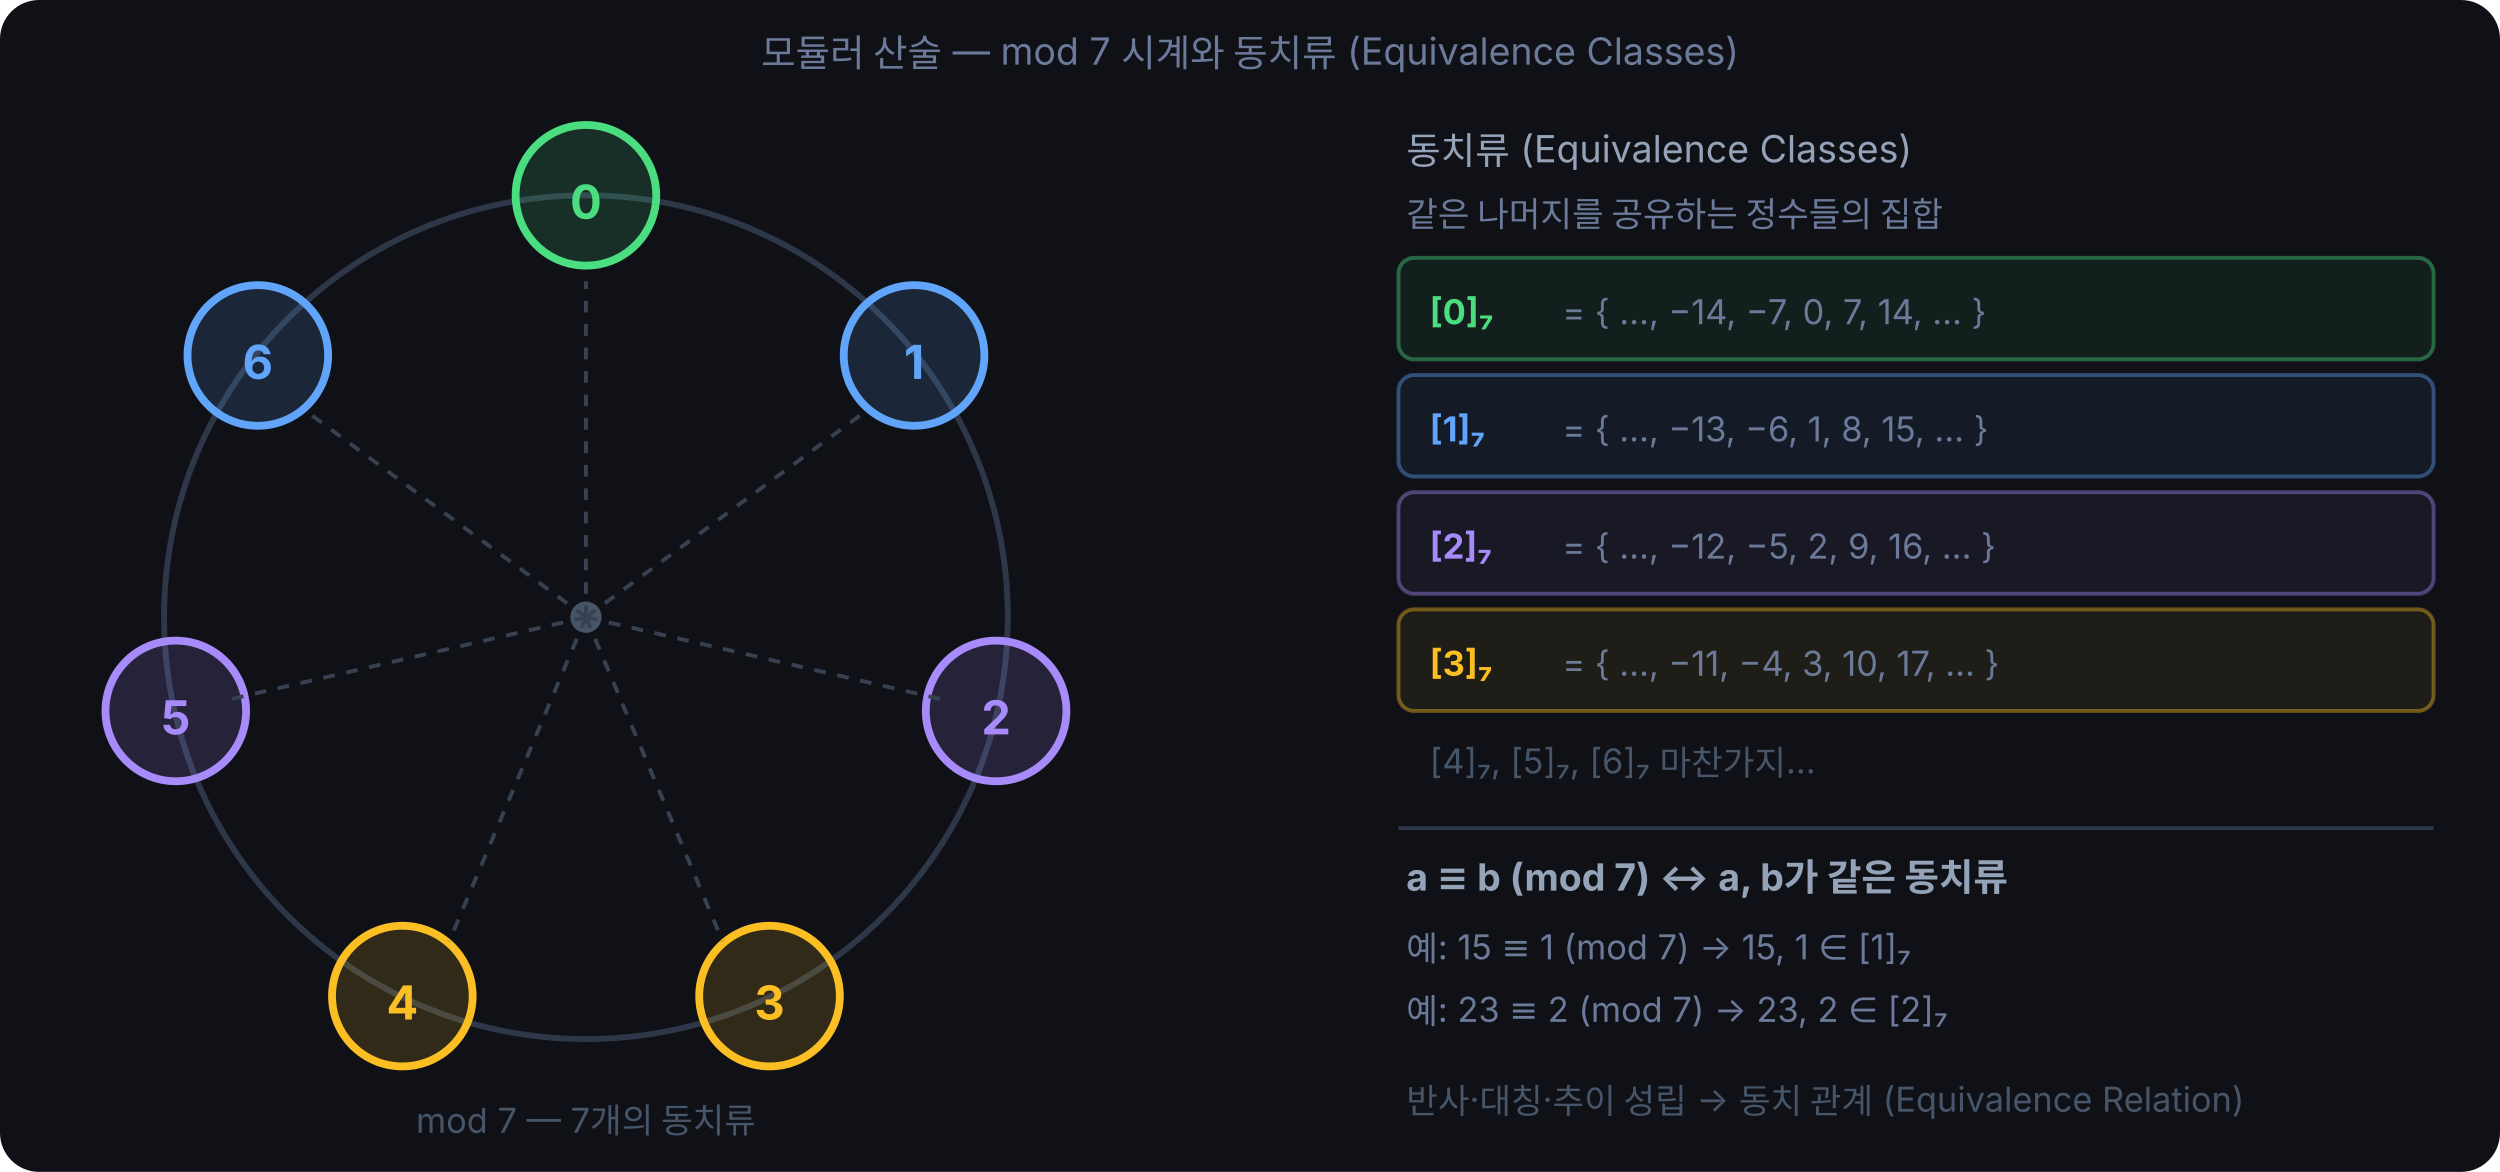
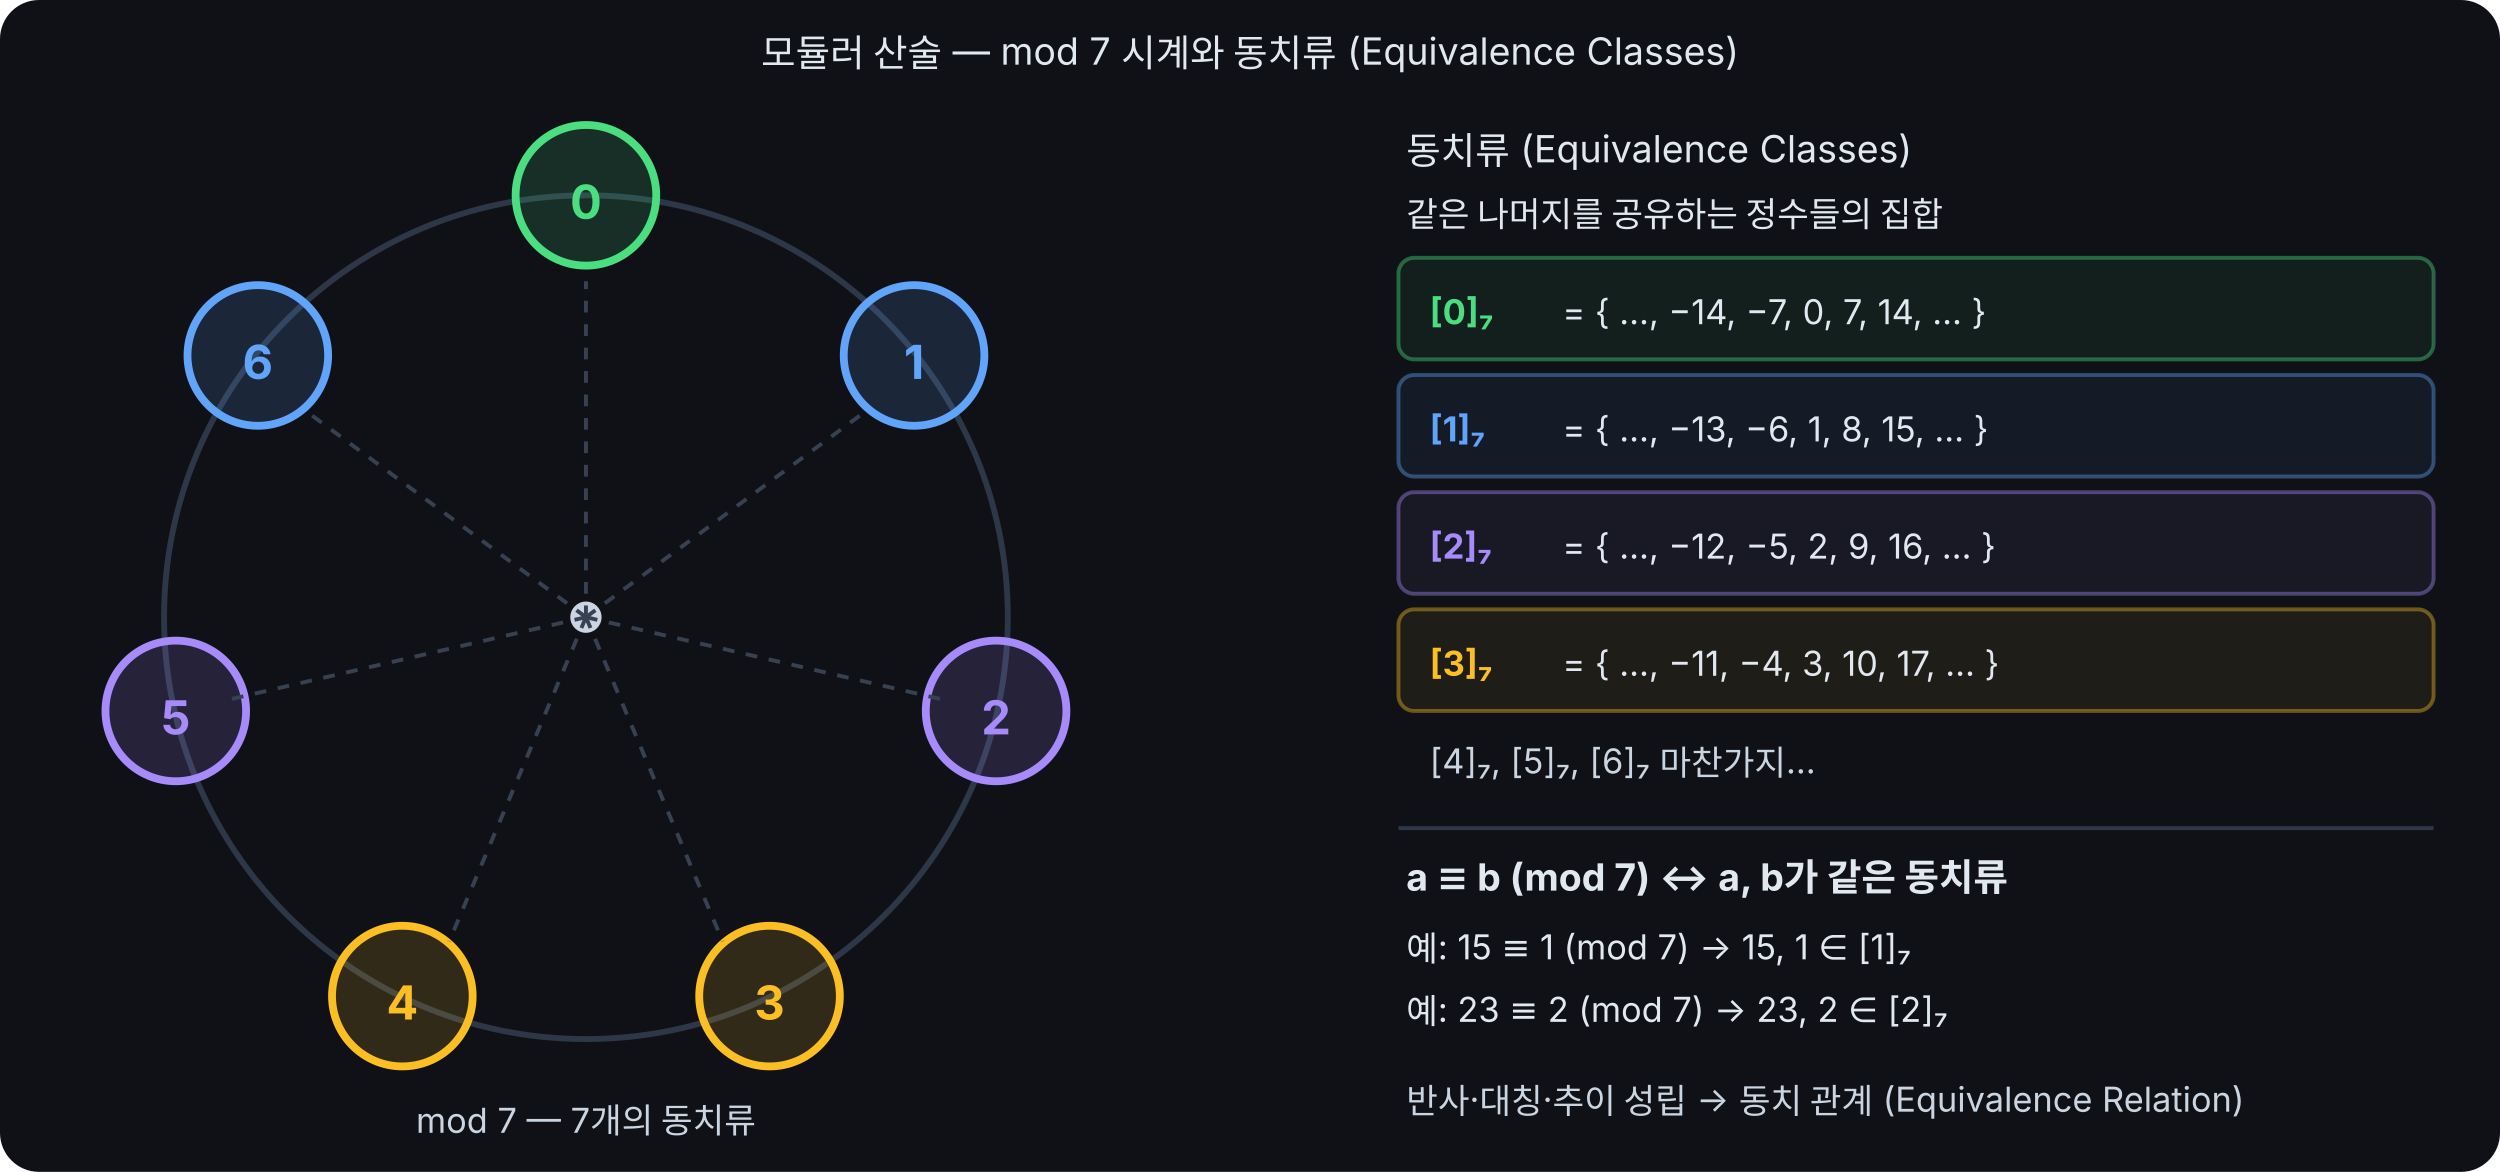
<svg xmlns="http://www.w3.org/2000/svg" viewBox="0 0 640 300" width="960" height="450">
  <rect width="640" height="300" fill="#0f1117" rx="10" />
-   <text x="320" y="17" text-anchor="middle" font-family="system-ui,-apple-system,sans-serif" font-size="9.6" fill="#6b7a99">모듈러 산술 — mod 7 시계와 동치류 (Equivalence Classes)</text>
+   <text x="320" y="17" text-anchor="middle" font-family="system-ui,-apple-system,sans-serif" font-size="9.6" fill="#e2e8f0">모듈러 산술 — mod 7 시계와 동치류 (Equivalence Classes)</text>
  <circle cx="150" cy="158" r="108" fill="none" stroke="#2d3748" stroke-width="1.5" />
-   <circle cx="150" cy="158" r="4" fill="#475569" />
+   <circle cx="150" cy="158" r="4" fill="#cbd5e1" />
  <circle cx="150" cy="50" r="18" fill="rgba(74,222,128,0.15)" stroke="#4ade80" stroke-width="2" />
  <text x="150" y="56" text-anchor="middle" font-family="system-ui,-apple-system,sans-serif" font-size="12" font-weight="700" fill="#4ade80">0</text>
  <circle cx="234" cy="91" r="18" fill="rgba(96,165,250,0.15)" stroke="#60a5fa" stroke-width="2" />
  <text x="234" y="97" text-anchor="middle" font-family="system-ui,-apple-system,sans-serif" font-size="12" font-weight="700" fill="#60a5fa">1</text>
  <circle cx="255" cy="182" r="18" fill="rgba(167,139,250,0.15)" stroke="#a78bfa" stroke-width="2" />
  <text x="255" y="188" text-anchor="middle" font-family="system-ui,-apple-system,sans-serif" font-size="12" font-weight="700" fill="#a78bfa">2</text>
  <circle cx="197" cy="255" r="18" fill="rgba(251,191,36,0.15)" stroke="#fbbf24" stroke-width="2" />
  <text x="197" y="261" text-anchor="middle" font-family="system-ui,-apple-system,sans-serif" font-size="12" font-weight="700" fill="#fbbf24">3</text>
  <circle cx="103" cy="255" r="18" fill="rgba(251,191,36,0.15)" stroke="#fbbf24" stroke-width="2" />
  <text x="103" y="261" text-anchor="middle" font-family="system-ui,-apple-system,sans-serif" font-size="12" font-weight="700" fill="#fbbf24">4</text>
  <circle cx="45" cy="182" r="18" fill="rgba(167,139,250,0.15)" stroke="#a78bfa" stroke-width="2" />
  <text x="45" y="188" text-anchor="middle" font-family="system-ui,-apple-system,sans-serif" font-size="12" font-weight="700" fill="#a78bfa">5</text>
  <circle cx="66" cy="91" r="18" fill="rgba(96,165,250,0.15)" stroke="#60a5fa" stroke-width="2" />
  <text x="66" y="97" text-anchor="middle" font-family="system-ui,-apple-system,sans-serif" font-size="12" font-weight="700" fill="#60a5fa">6</text>
  <line x1="150" y1="158" x2="150" y2="72" stroke="#374151" stroke-width="1" stroke-dasharray="3,3" />
  <line x1="150" y1="158" x2="222" y2="105" stroke="#374151" stroke-width="1" stroke-dasharray="3,3" />
  <line x1="150" y1="158" x2="241" y2="179" stroke="#374151" stroke-width="1" stroke-dasharray="3,3" />
  <line x1="150" y1="158" x2="185" y2="241" stroke="#374151" stroke-width="1" stroke-dasharray="3,3" />
  <line x1="150" y1="158" x2="115" y2="241" stroke="#374151" stroke-width="1" stroke-dasharray="3,3" />
  <line x1="150" y1="158" x2="59" y2="179" stroke="#374151" stroke-width="1" stroke-dasharray="3,3" />
  <line x1="150" y1="158" x2="78" y2="105" stroke="#374151" stroke-width="1" stroke-dasharray="3,3" />
-   <text x="150" y="290" text-anchor="middle" font-family="system-ui,-apple-system,sans-serif" font-size="8.8" fill="#475569">mod 7 — 7개의 동치류</text>
-   <text x="360" y="42" font-family="system-ui,-apple-system,sans-serif" font-size="9.6" fill="#94a3b8">동치류 (Equivalence Classes)</text>
-   <text x="360" y="58" font-family="system-ui,-apple-system,sans-serif" font-size="8.8" fill="#6b7a99">같은 나머지를 공유하는 정수들의 집합</text>
+   <text x="150" y="290" text-anchor="middle" font-family="system-ui,-apple-system,sans-serif" font-size="8.8" fill="#cbd5e1">mod 7 — 7개의 동치류</text>
+   <text x="360" y="42" font-family="system-ui,-apple-system,sans-serif" font-size="9.6" fill="#e2e8f0">동치류 (Equivalence Classes)</text>
+   <text x="360" y="58" font-family="system-ui,-apple-system,sans-serif" font-size="8.8" fill="#e2e8f0">같은 나머지를 공유하는 정수들의 집합</text>
  <rect x="358" y="66" width="265" height="26" rx="4" fill="rgba(74,222,128,0.07)" stroke="#4ade80" stroke-width="1" stroke-opacity="0.4" />
  <text x="366" y="83" font-family="system-ui,-apple-system,sans-serif" font-size="8.8" font-weight="700" fill="#4ade80">[0]₇</text>
-   <text x="400" y="83" font-family="system-ui,-apple-system,sans-serif" font-size="8.8" fill="#6b7a99">= { ..., −14, −7, 0, 7, 14, ... }</text>
+   <text x="400" y="83" font-family="system-ui,-apple-system,sans-serif" font-size="8.8" fill="#e2e8f0">= { ..., −14, −7, 0, 7, 14, ... }</text>
  <rect x="358" y="96" width="265" height="26" rx="4" fill="rgba(96,165,250,0.07)" stroke="#60a5fa" stroke-width="1" stroke-opacity="0.4" />
  <text x="366" y="113" font-family="system-ui,-apple-system,sans-serif" font-size="8.8" font-weight="700" fill="#60a5fa">[1]₇</text>
-   <text x="400" y="113" font-family="system-ui,-apple-system,sans-serif" font-size="8.8" fill="#6b7a99">= { ..., −13, −6, 1, 8, 15, ... }</text>
+   <text x="400" y="113" font-family="system-ui,-apple-system,sans-serif" font-size="8.8" fill="#e2e8f0">= { ..., −13, −6, 1, 8, 15, ... }</text>
  <rect x="358" y="126" width="265" height="26" rx="4" fill="rgba(167,139,250,0.07)" stroke="#a78bfa" stroke-width="1" stroke-opacity="0.4" />
  <text x="366" y="143" font-family="system-ui,-apple-system,sans-serif" font-size="8.8" font-weight="700" fill="#a78bfa">[2]₇</text>
-   <text x="400" y="143" font-family="system-ui,-apple-system,sans-serif" font-size="8.8" fill="#6b7a99">= { ..., −12, −5, 2, 9, 16, ... }</text>
+   <text x="400" y="143" font-family="system-ui,-apple-system,sans-serif" font-size="8.8" fill="#e2e8f0">= { ..., −12, −5, 2, 9, 16, ... }</text>
  <rect x="358" y="156" width="265" height="26" rx="4" fill="rgba(251,191,36,0.07)" stroke="#fbbf24" stroke-width="1" stroke-opacity="0.4" />
  <text x="366" y="173" font-family="system-ui,-apple-system,sans-serif" font-size="8.8" font-weight="700" fill="#fbbf24">[3]₇</text>
-   <text x="400" y="173" font-family="system-ui,-apple-system,sans-serif" font-size="8.8" fill="#6b7a99">= { ..., −11, −4, 3, 10, 17, ... }</text>
-   <text x="366" y="198" font-family="system-ui,-apple-system,sans-serif" font-size="8.8" fill="#475569">[4]₇, [5]₇, [6]₇  마찬가지...</text>
+   <text x="400" y="173" font-family="system-ui,-apple-system,sans-serif" font-size="8.8" fill="#e2e8f0">= { ..., −11, −4, 3, 10, 17, ... }</text>
+   <text x="366" y="198" font-family="system-ui,-apple-system,sans-serif" font-size="8.8" fill="#cbd5e1">[4]₇, [5]₇, [6]₇  마찬가지...</text>
  <line x1="358" y1="212" x2="623" y2="212" stroke="#2d3748" stroke-width="1" />
-   <text x="360" y="228" font-family="system-ui,-apple-system,sans-serif" font-size="9.6" font-weight="700" fill="#94a3b8">a ≡ b (mod 7)  ↔  a, b가 같은 동치류</text>
-   <text x="360" y="246" font-family="system-ui,-apple-system,sans-serif" font-size="8.8" fill="#6b7a99">예: 15 ≡ 1 (mod 7)  →  15, 1 ∈ [1]₇</text>
-   <text x="360" y="262" font-family="system-ui,-apple-system,sans-serif" font-size="8.8" fill="#6b7a99">예: 23 ≡ 2 (mod 7)  →  23, 2 ∈ [2]₇</text>
-   <text x="360" y="285" font-family="system-ui,-apple-system,sans-serif" font-size="8.8" fill="#475569">반사·대칭·추이 성립 → 동치 관계 (Equivalence Relation)</text>
+   <text x="360" y="228" font-family="system-ui,-apple-system,sans-serif" font-size="9.6" font-weight="700" fill="#e2e8f0">a ≡ b (mod 7)  ↔  a, b가 같은 동치류</text>
+   <text x="360" y="246" font-family="system-ui,-apple-system,sans-serif" font-size="8.8" fill="#e2e8f0">예: 15 ≡ 1 (mod 7)  →  15, 1 ∈ [1]₇</text>
+   <text x="360" y="262" font-family="system-ui,-apple-system,sans-serif" font-size="8.8" fill="#e2e8f0">예: 23 ≡ 2 (mod 7)  →  23, 2 ∈ [2]₇</text>
+   <text x="360" y="285" font-family="system-ui,-apple-system,sans-serif" font-size="8.8" fill="#cbd5e1">반사·대칭·추이 성립 → 동치 관계 (Equivalence Relation)</text>
</svg>
